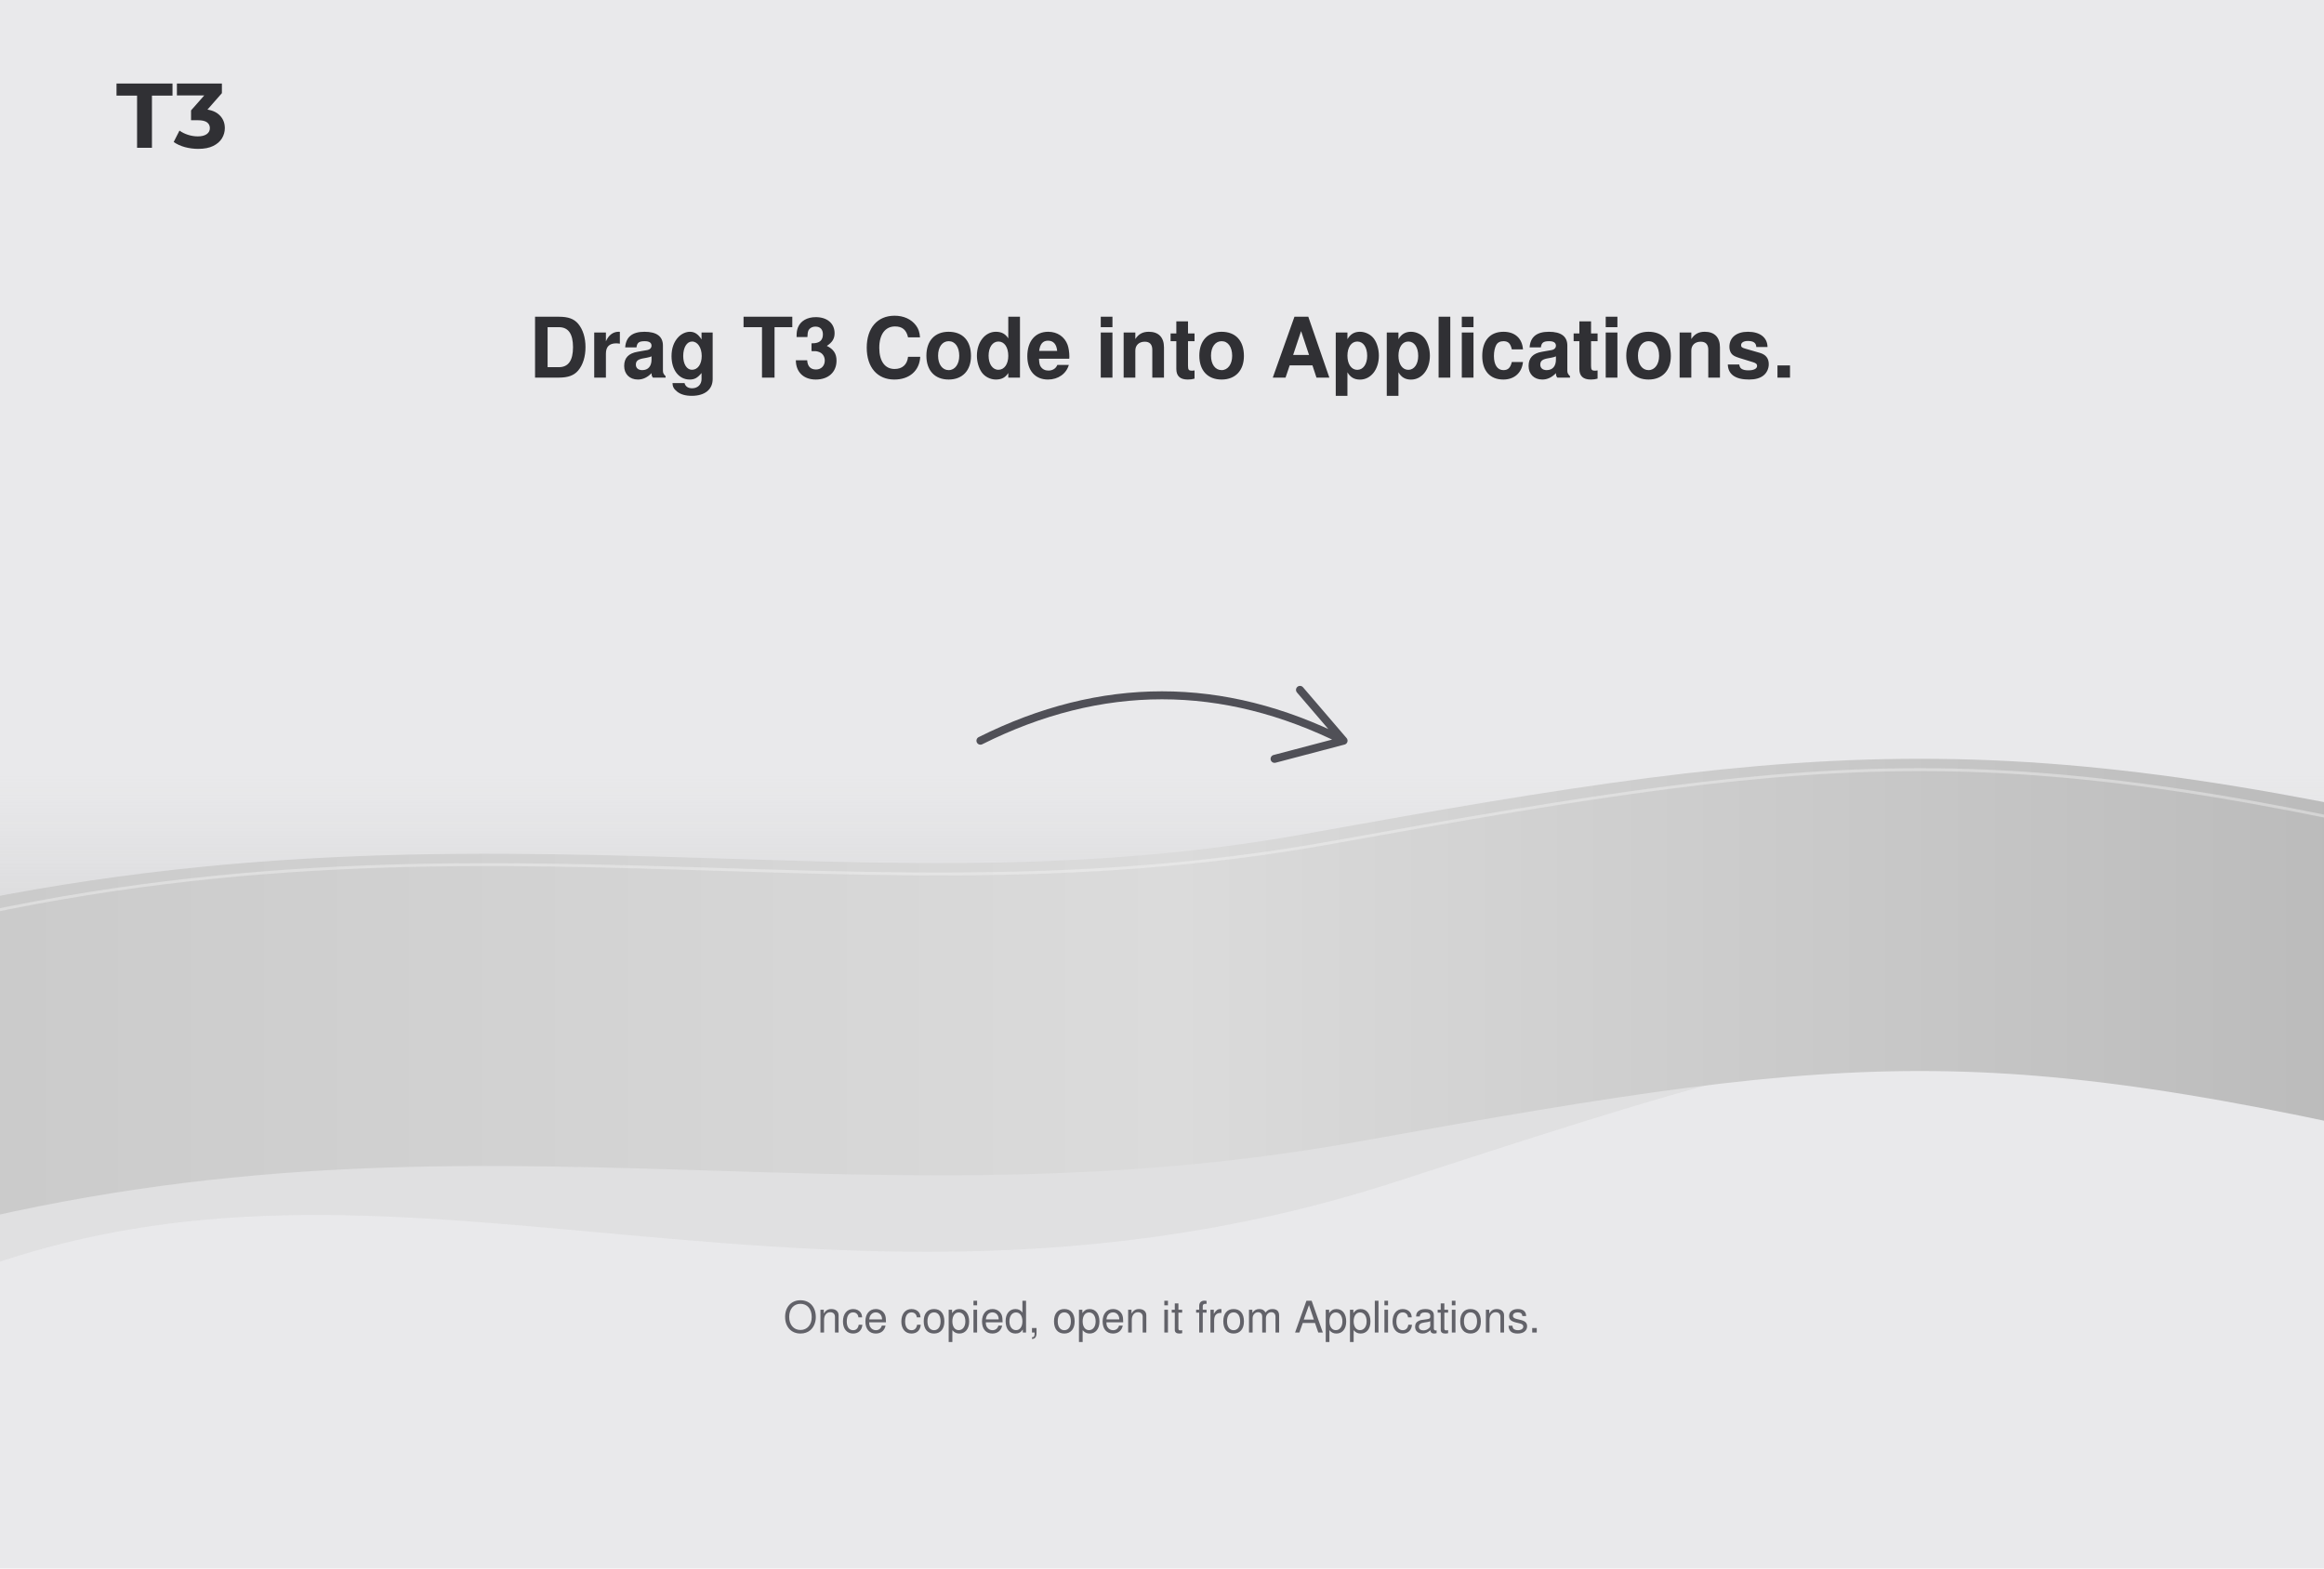
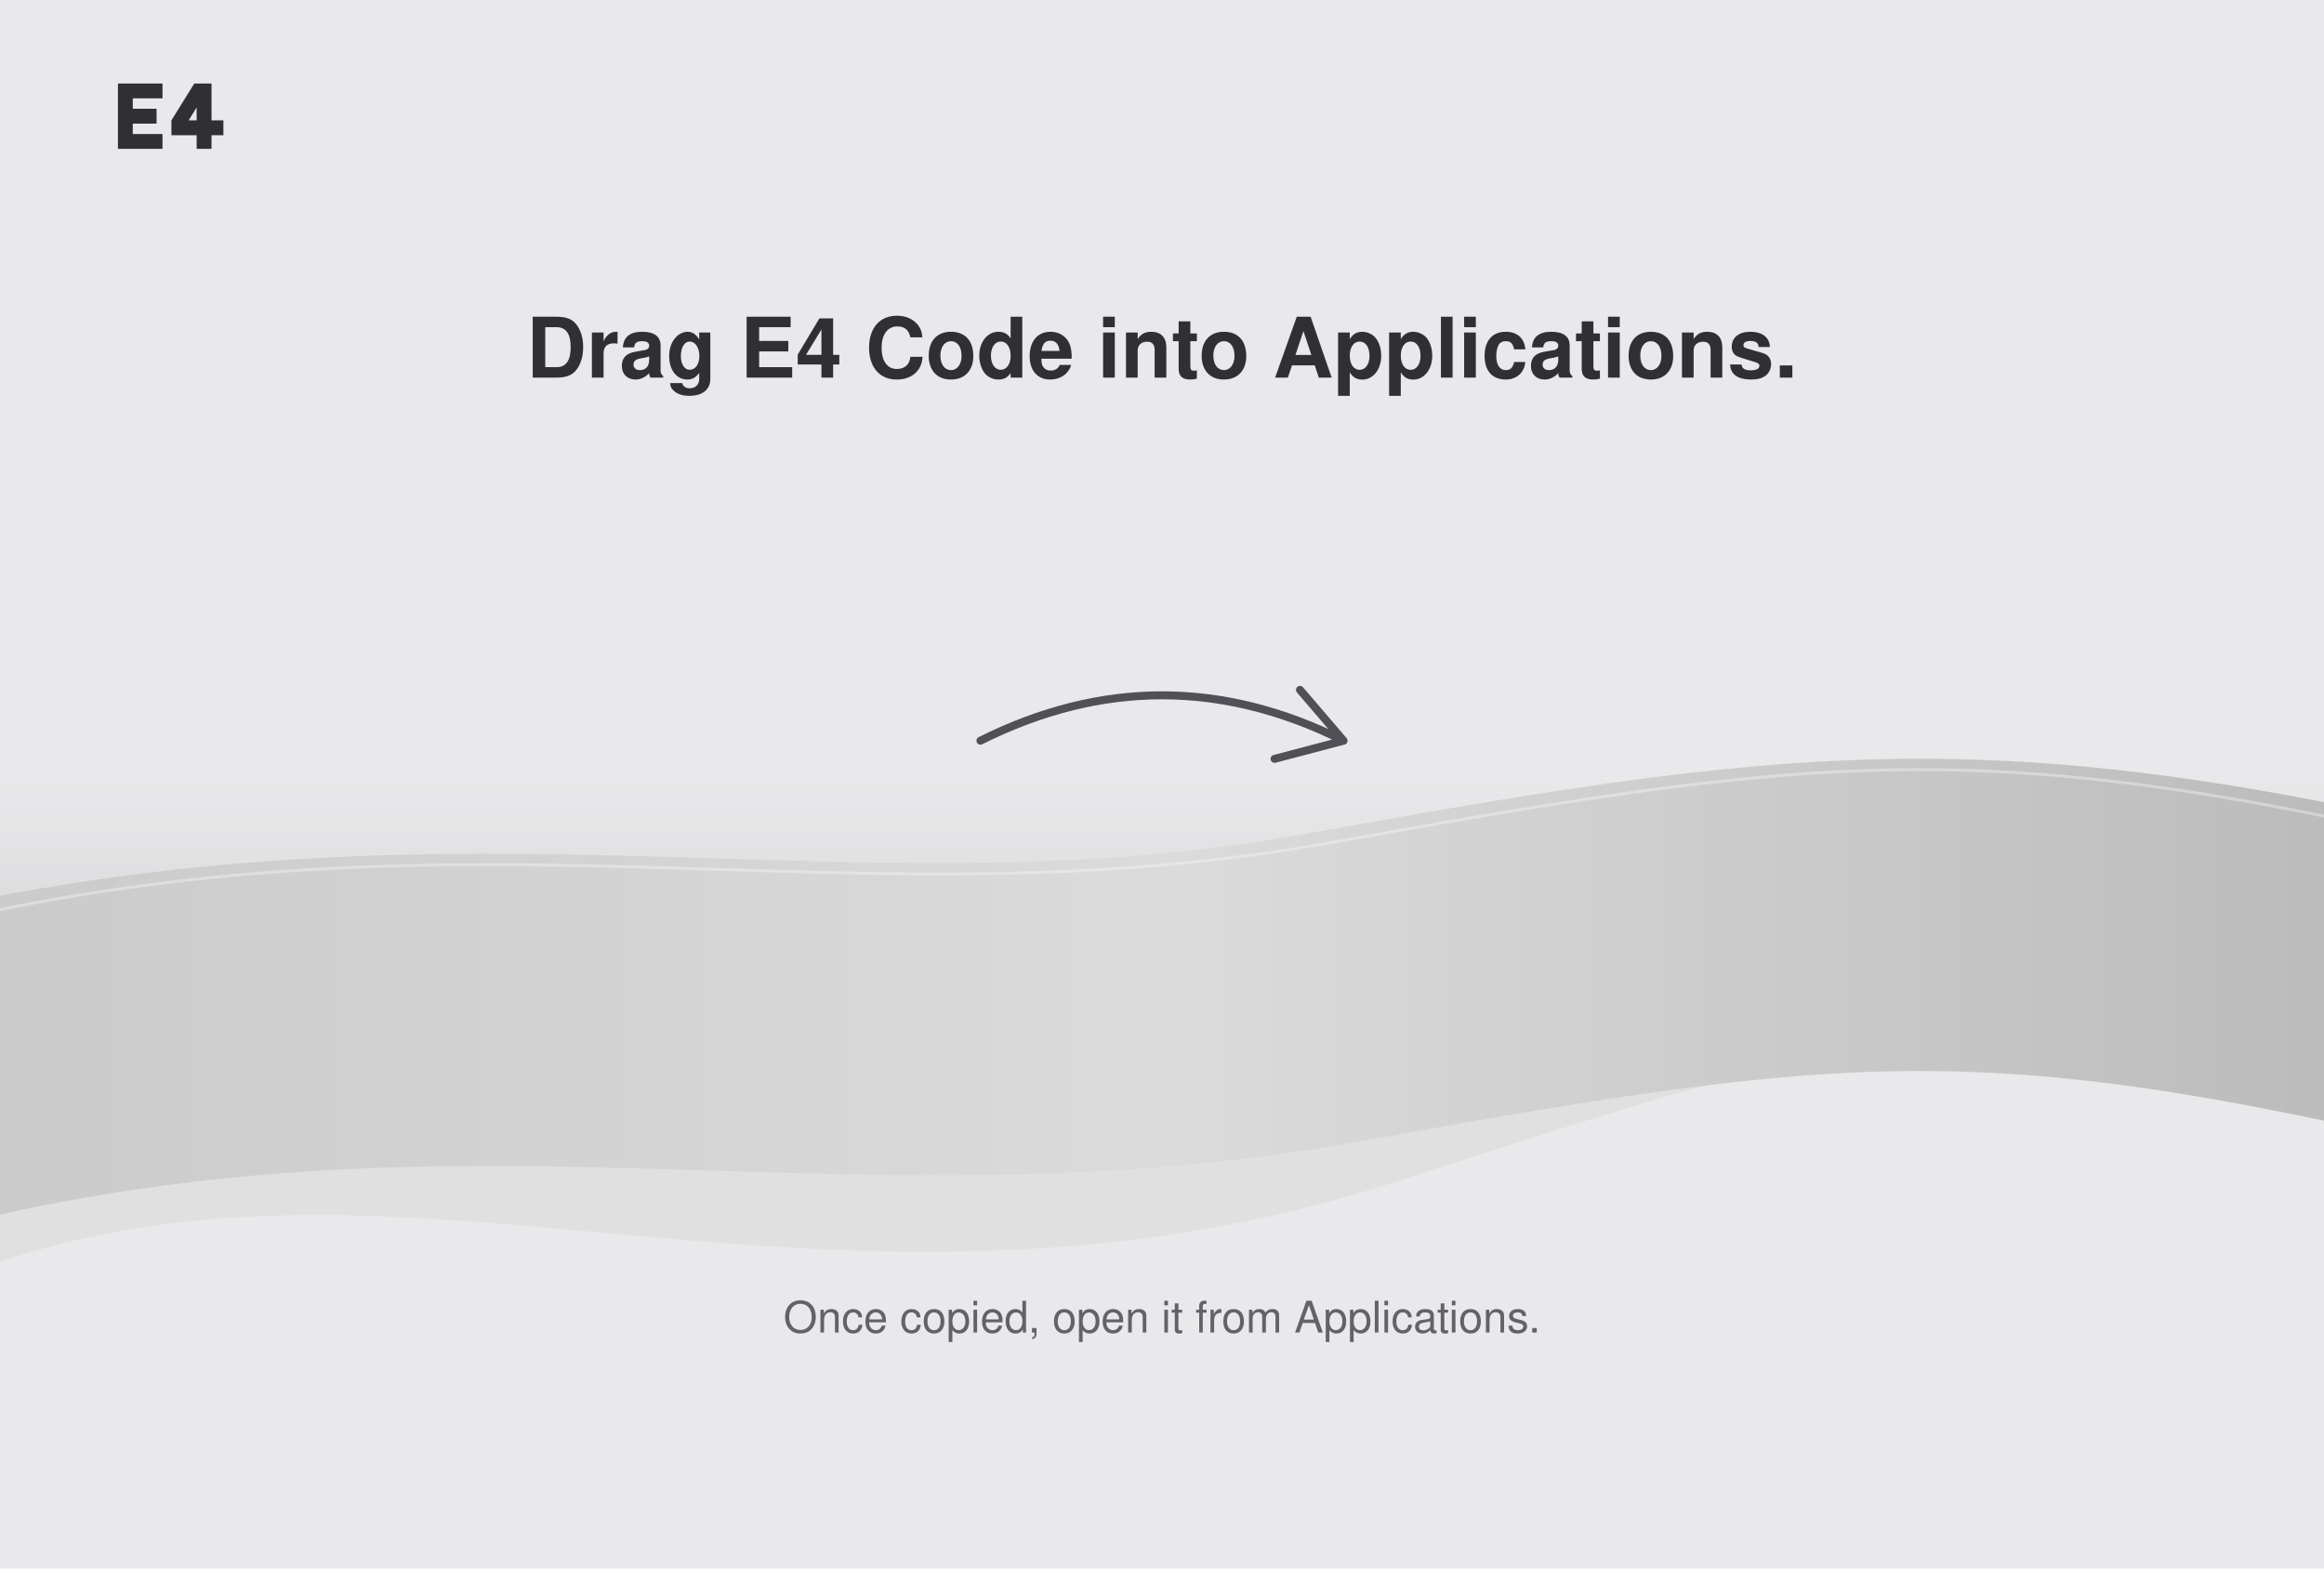
<svg xmlns="http://www.w3.org/2000/svg" width="1280" height="864" viewBox="0 0 640 432">
  <defs>
    <linearGradient id="veil" x1="0" y1="0" x2="0" y2="1">
      <stop stop-color="#B7B7B7" stop-opacity="0" />
      <stop offset=".55" stop-color="#A5A5A5" stop-opacity=".24" />
      <stop offset="1" stop-color="#D1D1D1" stop-opacity=".4" />
    </linearGradient>
    <linearGradient id="silk" x1="0" y1="0" x2="1" y2="0">
      <stop stop-color="#C8C8C8" />
      <stop offset=".5" stop-color="#DBDBDB" />
      <stop offset="1" stop-color="#B5B5B5" />
    </linearGradient>
  </defs>
  <rect width="640" height="432" fill="#E9E9EB" />
  <path d="M-60 293C95 220 214 304 362 256S559 191 707 257" stroke="url(#veil)" stroke-width="146" fill="none" opacity="1" stroke-linecap="round" stroke-linejoin="round" />
  <path d="M-60 306C113 252 223 298 367 272S553 242 707 280" stroke="url(#silk)" stroke-width="86" fill="none" opacity="1" stroke-linecap="round" stroke-linejoin="round" />
  <path d="M-60 266C113 212 223 258 367 232S553 202 707 240" stroke="#F5F5F5" stroke-width="0.8" fill="none" opacity="0.42" stroke-linecap="round" stroke-linejoin="round" />
-   <svg x="32" y="23" width="30" height="18" viewBox="15.531 37 94.394 56.96" fill="#303034">
-     <path d="M33.451 93V47.56H15.531V37H64.331V47.56H46.411V93H33.451ZM86.725 93.96C82.832 93.96 78.965 93.453 75.125 92.44C71.285 91.373 68.032 89.88 65.365 87.96L70.405 78.04C72.539 79.587 75.019 80.813 77.845 81.72C80.672 82.627 83.525 83.08 86.405 83.08C89.659 83.08 92.219 82.44 94.085 81.16C95.952 79.88 96.885 78.12 96.885 75.88C96.885 73.747 96.059 72.067 94.405 70.84C92.752 69.613 90.085 69 86.405 69H80.485V60.44L96.085 42.76L97.525 47.4H68.165V37H107.365V45.4L91.845 63.08L85.285 59.32H89.045C95.925 59.32 101.125 60.867 104.645 63.96C108.165 67.053 109.925 71.027 109.925 75.88C109.925 79.027 109.099 81.987 107.445 84.76C105.792 87.48 103.259 89.693 99.845 91.4C96.432 93.107 92.059 93.96 86.725 93.96Z" />
+   <svg x="32" y="23" width="30" height="18" viewBox="20 36.5 88.75 55" fill="#303034">
+     <path d="M20 36.5h12.5v55h-12.5zM20 36.5h37.5v12.5h-37.5zM20 57.75h32.5v12.5h-32.5zM20 79h37.5v12.5h-37.5zM86.25 36.5h12.5v55h-12.5zM65 67.5h43.75v12.5h-43.75zM84.25 36.5L98.75 36.5L79.5 67.5L65 67.5z" />
  </svg>
-   <text x="320" y="104" fill="#303034" font-family="Helvetica" font-size="23" font-weight="700" text-anchor="middle">Drag T3 Code into Applications.</text>
+   <text x="320" y="104" fill="#303034" font-family="Helvetica" font-size="23" font-weight="700" text-anchor="middle">Drag E4 Code into Applications.</text>
  <path d="M270 204Q320 179 370 204M358 190L370 204L351 209" stroke="#505057" stroke-width="2.2" fill="none" opacity="1" stroke-linecap="round" stroke-linejoin="round" />
  <text x="320" y="367" fill="#626269" font-family="Helvetica" font-size="12" font-weight="400" text-anchor="middle">Once copied, open it from Applications.</text>
</svg>
